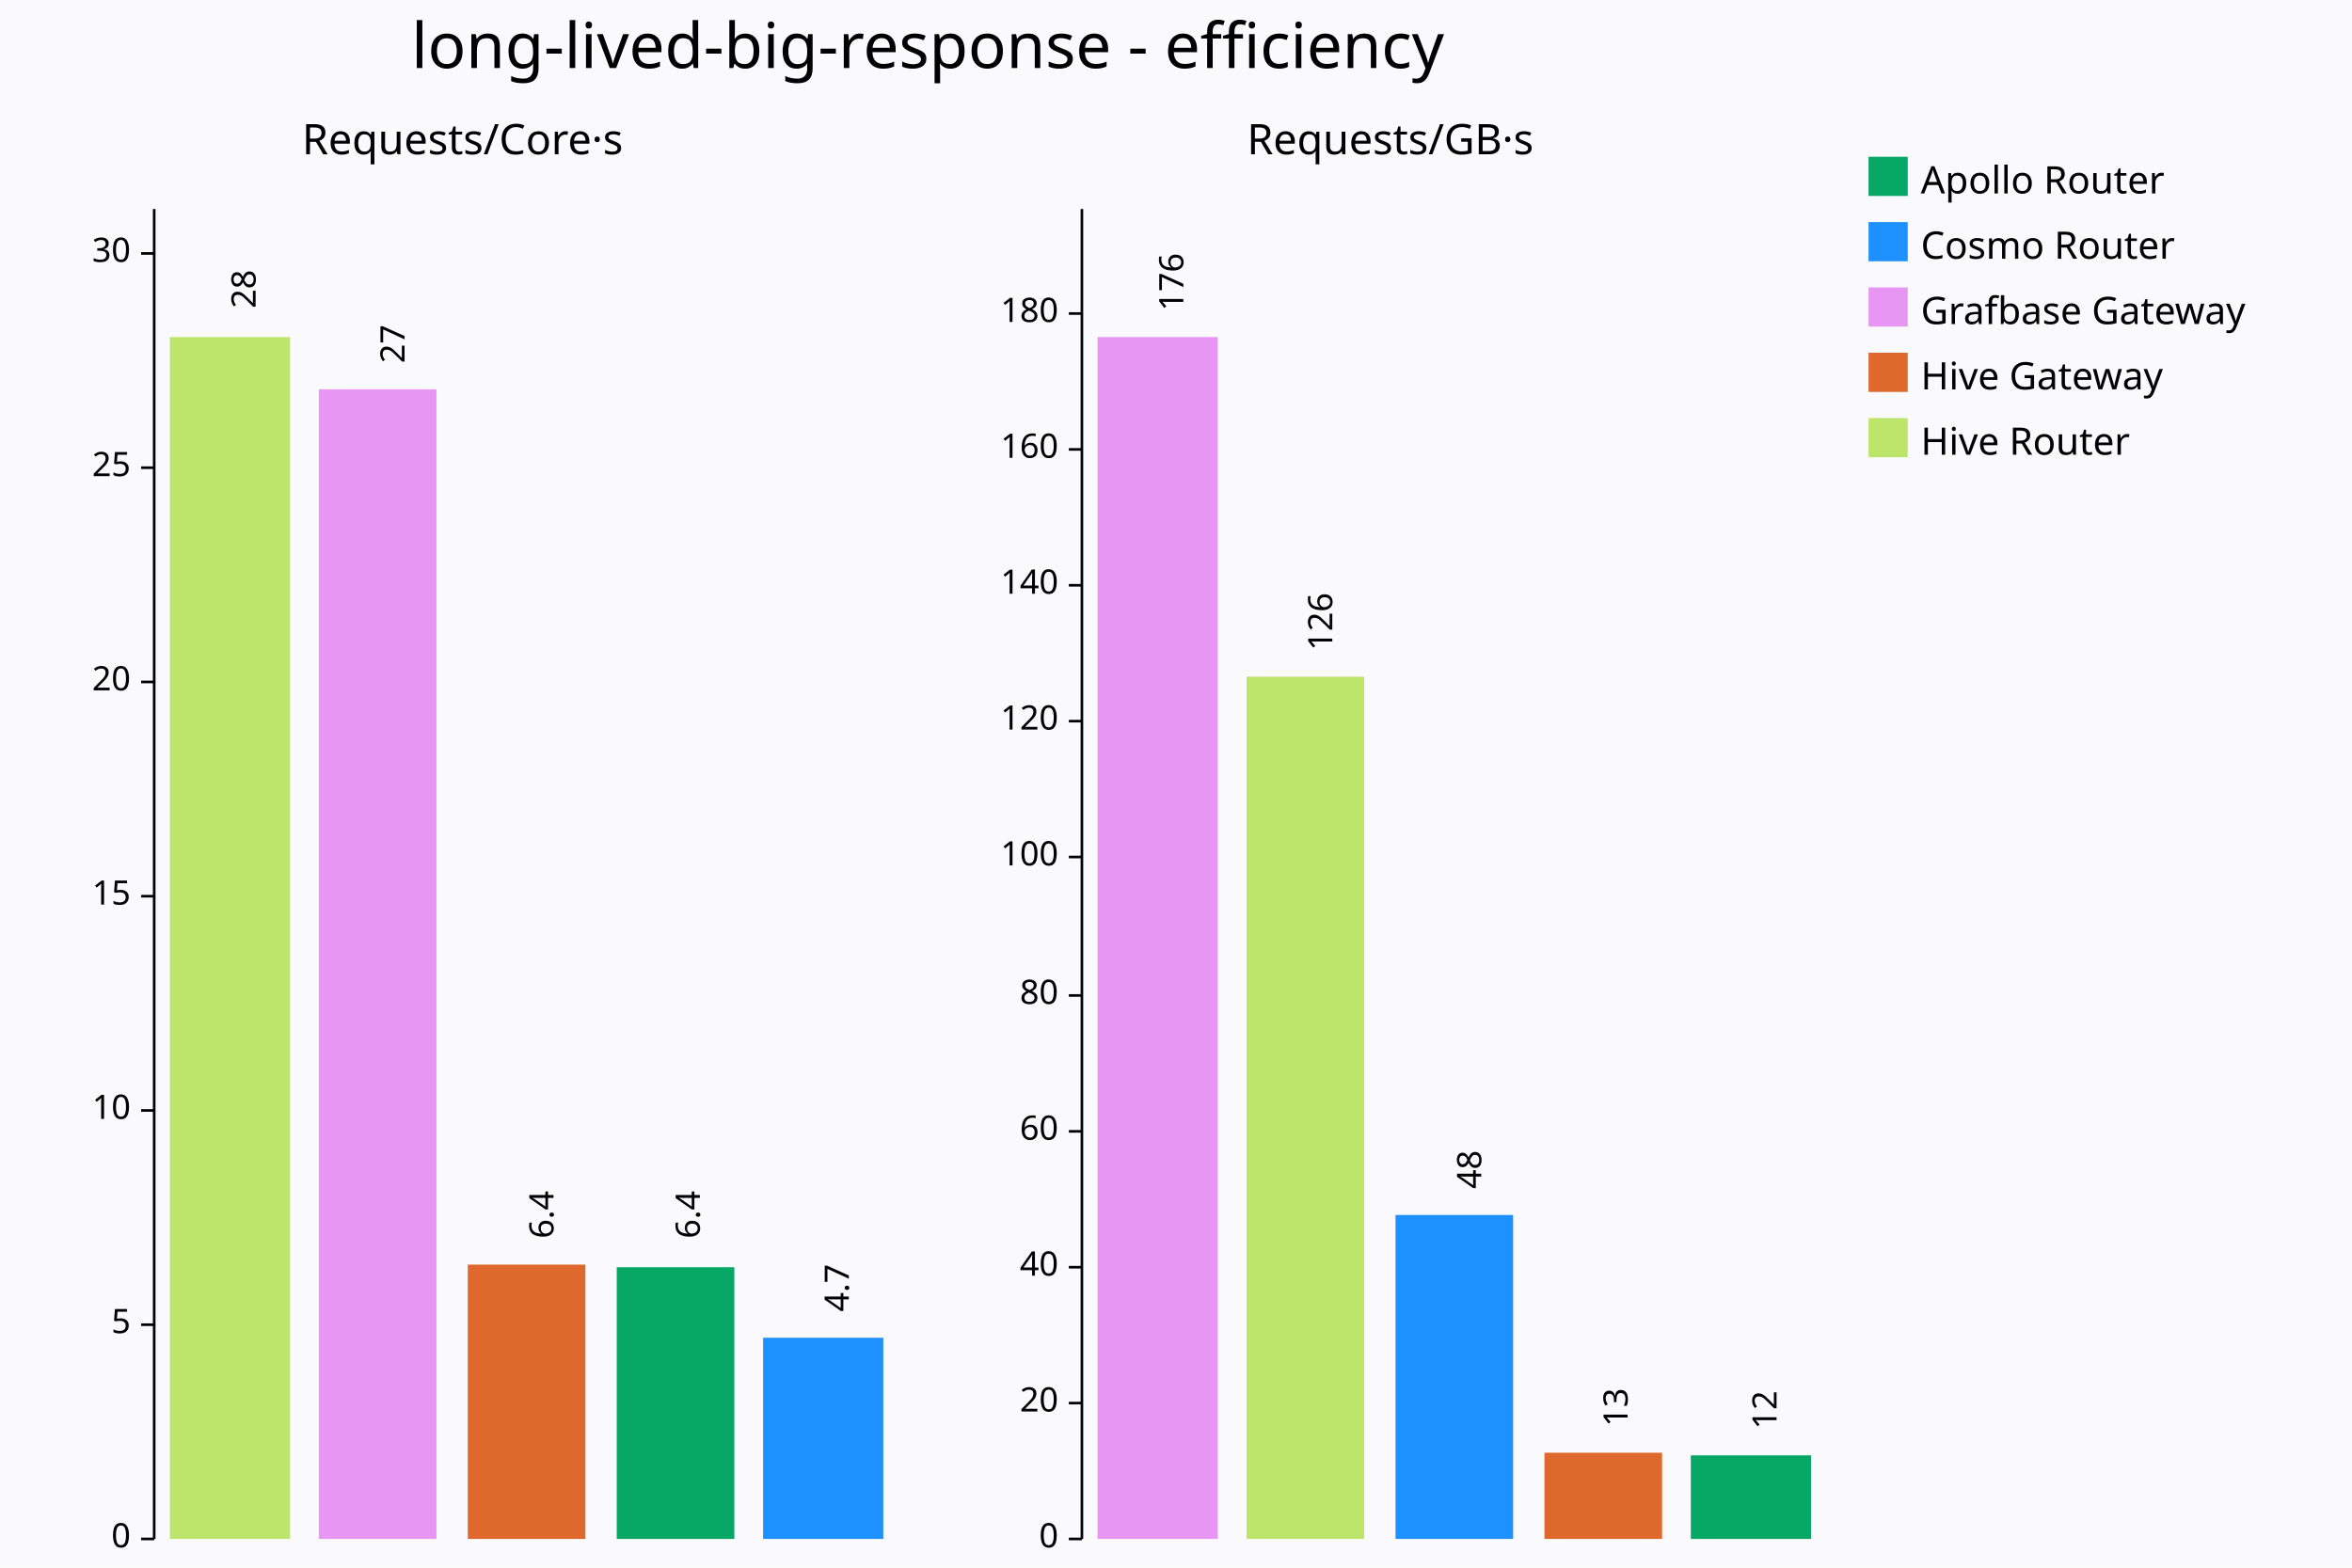
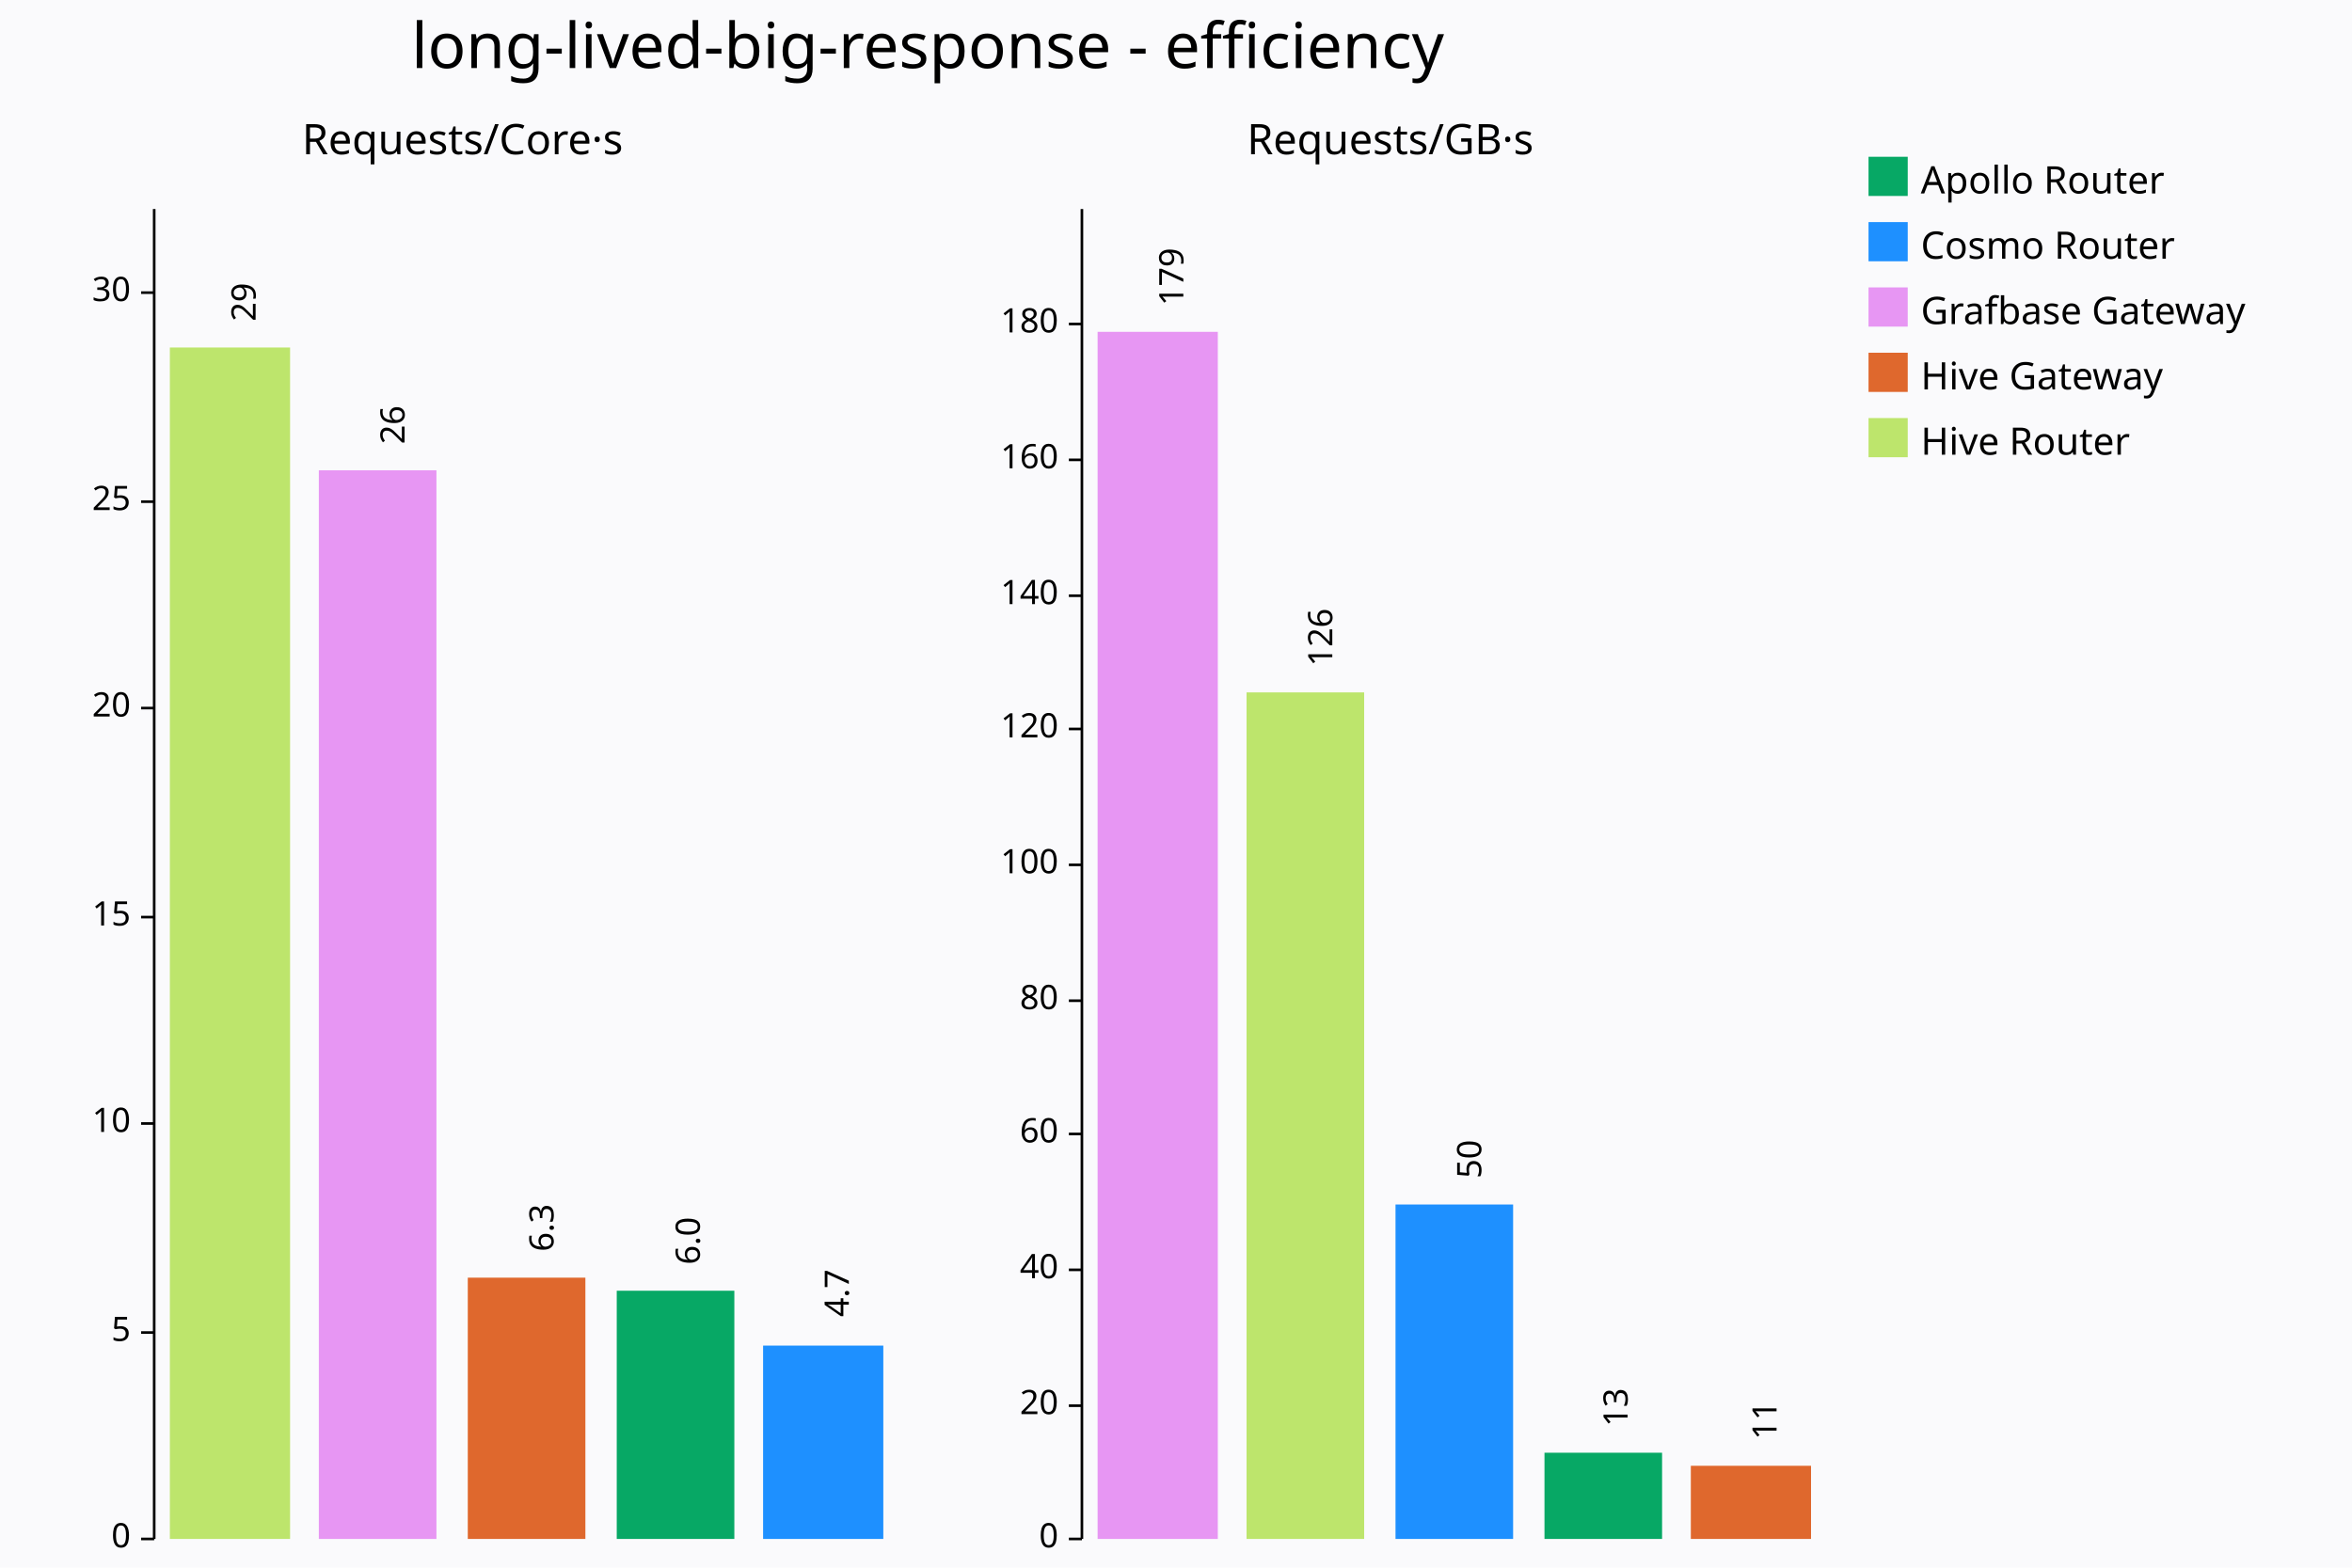
<svg xmlns="http://www.w3.org/2000/svg" width="900" height="600" viewBox="0 0 900 600">
  <rect x="0" y="0" width="900" height="600" opacity="1" fill="#FAFAFC" stroke="none" />
  <text x="355" y="20" dy="0.5ex" text-anchor="middle" font-family="sans-serif" font-size="24.194" opacity="1" fill="#000000">
long-lived-big-response - efficiency
</text>
  <text x="177" y="55" dy="0.5ex" text-anchor="middle" font-family="sans-serif" font-size="16.129" opacity="1" fill="#000000">
Requests/Core·s
</text>
  <polyline fill="none" opacity="1" stroke="#000000" stroke-width="1" points="59,80 59,589 " />
  <text x="50" y="589" dy="0.5ex" text-anchor="end" font-family="sans-serif" font-size="12.903" opacity="1" fill="#000000">
0
</text>
  <polyline fill="none" opacity="1" stroke="#000000" stroke-width="1" points="54,589 59,589 " />
-   <text x="50" y="507" dy="0.5ex" text-anchor="end" font-family="sans-serif" font-size="12.903" opacity="1" fill="#000000">
+   <text x="50" y="510" dy="0.5ex" text-anchor="end" font-family="sans-serif" font-size="12.903" opacity="1" fill="#000000">
5
</text>
-   <polyline fill="none" opacity="1" stroke="#000000" stroke-width="1" points="54,507 59,507 " />
-   <text x="50" y="425" dy="0.5ex" text-anchor="end" font-family="sans-serif" font-size="12.903" opacity="1" fill="#000000">
+   <polyline fill="none" opacity="1" stroke="#000000" stroke-width="1" points="54,510 59,510 " />
+   <text x="50" y="430" dy="0.5ex" text-anchor="end" font-family="sans-serif" font-size="12.903" opacity="1" fill="#000000">
10
</text>
-   <polyline fill="none" opacity="1" stroke="#000000" stroke-width="1" points="54,425 59,425 " />
-   <text x="50" y="343" dy="0.5ex" text-anchor="end" font-family="sans-serif" font-size="12.903" opacity="1" fill="#000000">
+   <polyline fill="none" opacity="1" stroke="#000000" stroke-width="1" points="54,430 59,430 " />
+   <text x="50" y="351" dy="0.5ex" text-anchor="end" font-family="sans-serif" font-size="12.903" opacity="1" fill="#000000">
15
</text>
-   <polyline fill="none" opacity="1" stroke="#000000" stroke-width="1" points="54,343 59,343 " />
-   <text x="50" y="261" dy="0.5ex" text-anchor="end" font-family="sans-serif" font-size="12.903" opacity="1" fill="#000000">
+   <polyline fill="none" opacity="1" stroke="#000000" stroke-width="1" points="54,351 59,351 " />
+   <text x="50" y="271" dy="0.5ex" text-anchor="end" font-family="sans-serif" font-size="12.903" opacity="1" fill="#000000">
20
</text>
-   <polyline fill="none" opacity="1" stroke="#000000" stroke-width="1" points="54,261 59,261 " />
-   <text x="50" y="179" dy="0.5ex" text-anchor="end" font-family="sans-serif" font-size="12.903" opacity="1" fill="#000000">
+   <polyline fill="none" opacity="1" stroke="#000000" stroke-width="1" points="54,271 59,271 " />
+   <text x="50" y="192" dy="0.5ex" text-anchor="end" font-family="sans-serif" font-size="12.903" opacity="1" fill="#000000">
25
</text>
-   <polyline fill="none" opacity="1" stroke="#000000" stroke-width="1" points="54,179 59,179 " />
-   <text x="50" y="97" dy="0.5ex" text-anchor="end" font-family="sans-serif" font-size="12.903" opacity="1" fill="#000000">
+   <polyline fill="none" opacity="1" stroke="#000000" stroke-width="1" points="54,192 59,192 " />
+   <text x="50" y="112" dy="0.5ex" text-anchor="end" font-family="sans-serif" font-size="12.903" opacity="1" fill="#000000">
30
</text>
-   <polyline fill="none" opacity="1" stroke="#000000" stroke-width="1" points="54,97 59,97 " />
-   <rect x="65" y="129" width="46" height="460" opacity="1" fill="#BDE56C" stroke="none" />
-   <text x="88" y="118" dy="0.76em" text-anchor="start" font-family="sans-serif" font-size="12.903" opacity="1" fill="#000000" transform="rotate(270, 88, 118)">
- 28
+   <polyline fill="none" opacity="1" stroke="#000000" stroke-width="1" points="54,112 59,112 " />
+   <rect x="65" y="133" width="46" height="456" opacity="1" fill="#BDE56C" stroke="none" />
+   <text x="88" y="123" dy="0.76em" text-anchor="start" font-family="sans-serif" font-size="12.903" opacity="1" fill="#000000" transform="rotate(270, 88, 123)">
+ 29
</text>
-   <rect x="122" y="149" width="45" height="440" opacity="1" fill="#E796F3" stroke="none" />
-   <text x="145" y="139" dy="0.76em" text-anchor="start" font-family="sans-serif" font-size="12.903" opacity="1" fill="#000000" transform="rotate(270, 145, 139)">
- 27
+   <rect x="122" y="180" width="45" height="409" opacity="1" fill="#E796F3" stroke="none" />
+   <text x="145" y="170" dy="0.76em" text-anchor="start" font-family="sans-serif" font-size="12.903" opacity="1" fill="#000000" transform="rotate(270, 145, 170)">
+ 26
</text>
-   <rect x="179" y="484" width="45" height="105" opacity="1" fill="#DF682D" stroke="none" />
-   <text x="202" y="474" dy="0.76em" text-anchor="start" font-family="sans-serif" font-size="12.903" opacity="1" fill="#000000" transform="rotate(270, 202, 474)">
- 6.4
+   <rect x="179" y="489" width="45" height="100" opacity="1" fill="#DF682D" stroke="none" />
+   <text x="202" y="479" dy="0.76em" text-anchor="start" font-family="sans-serif" font-size="12.903" opacity="1" fill="#000000" transform="rotate(270, 202, 479)">
+ 6.3
</text>
-   <rect x="236" y="485" width="45" height="104" opacity="1" fill="#07A865" stroke="none" />
-   <text x="258" y="474" dy="0.76em" text-anchor="start" font-family="sans-serif" font-size="12.903" opacity="1" fill="#000000" transform="rotate(270, 258, 474)">
- 6.4
+   <rect x="236" y="494" width="45" height="95" opacity="1" fill="#07A865" stroke="none" />
+   <text x="258" y="484" dy="0.76em" text-anchor="start" font-family="sans-serif" font-size="12.903" opacity="1" fill="#000000" transform="rotate(270, 258, 484)">
+ 6.0
</text>
-   <rect x="292" y="512" width="46" height="77" opacity="1" fill="#1E90FF" stroke="none" />
-   <text x="315" y="502" dy="0.76em" text-anchor="start" font-family="sans-serif" font-size="12.903" opacity="1" fill="#000000" transform="rotate(270, 315, 502)">
+   <rect x="292" y="515" width="46" height="74" opacity="1" fill="#1E90FF" stroke="none" />
+   <text x="315" y="504" dy="0.76em" text-anchor="start" font-family="sans-serif" font-size="12.903" opacity="1" fill="#000000" transform="rotate(270, 315, 504)">
4.7
</text>
  <text x="532" y="55" dy="0.5ex" text-anchor="middle" font-family="sans-serif" font-size="16.129" opacity="1" fill="#000000">
Requests/GB·s
</text>
  <polyline fill="none" opacity="1" stroke="#000000" stroke-width="1" points="414,80 414,589 " />
  <text x="405" y="589" dy="0.5ex" text-anchor="end" font-family="sans-serif" font-size="12.903" opacity="1" fill="#000000">
0
</text>
  <polyline fill="none" opacity="1" stroke="#000000" stroke-width="1" points="409,589 414,589 " />
-   <text x="405" y="537" dy="0.5ex" text-anchor="end" font-family="sans-serif" font-size="12.903" opacity="1" fill="#000000">
+   <text x="405" y="538" dy="0.5ex" text-anchor="end" font-family="sans-serif" font-size="12.903" opacity="1" fill="#000000">
20
</text>
-   <polyline fill="none" opacity="1" stroke="#000000" stroke-width="1" points="409,537 414,537 " />
-   <text x="405" y="485" dy="0.5ex" text-anchor="end" font-family="sans-serif" font-size="12.903" opacity="1" fill="#000000">
+   <polyline fill="none" opacity="1" stroke="#000000" stroke-width="1" points="409,538 414,538 " />
+   <text x="405" y="486" dy="0.5ex" text-anchor="end" font-family="sans-serif" font-size="12.903" opacity="1" fill="#000000">
40
</text>
-   <polyline fill="none" opacity="1" stroke="#000000" stroke-width="1" points="409,485 414,485 " />
-   <text x="405" y="433" dy="0.5ex" text-anchor="end" font-family="sans-serif" font-size="12.903" opacity="1" fill="#000000">
+   <polyline fill="none" opacity="1" stroke="#000000" stroke-width="1" points="409,486 414,486 " />
+   <text x="405" y="434" dy="0.5ex" text-anchor="end" font-family="sans-serif" font-size="12.903" opacity="1" fill="#000000">
60
</text>
-   <polyline fill="none" opacity="1" stroke="#000000" stroke-width="1" points="409,433 414,433 " />
-   <text x="405" y="381" dy="0.5ex" text-anchor="end" font-family="sans-serif" font-size="12.903" opacity="1" fill="#000000">
+   <polyline fill="none" opacity="1" stroke="#000000" stroke-width="1" points="409,434 414,434 " />
+   <text x="405" y="383" dy="0.5ex" text-anchor="end" font-family="sans-serif" font-size="12.903" opacity="1" fill="#000000">
80
</text>
-   <polyline fill="none" opacity="1" stroke="#000000" stroke-width="1" points="409,381 414,381 " />
-   <text x="405" y="328" dy="0.5ex" text-anchor="end" font-family="sans-serif" font-size="12.903" opacity="1" fill="#000000">
+   <polyline fill="none" opacity="1" stroke="#000000" stroke-width="1" points="409,383 414,383 " />
+   <text x="405" y="331" dy="0.5ex" text-anchor="end" font-family="sans-serif" font-size="12.903" opacity="1" fill="#000000">
100
</text>
-   <polyline fill="none" opacity="1" stroke="#000000" stroke-width="1" points="409,328 414,328 " />
-   <text x="405" y="276" dy="0.5ex" text-anchor="end" font-family="sans-serif" font-size="12.903" opacity="1" fill="#000000">
+   <polyline fill="none" opacity="1" stroke="#000000" stroke-width="1" points="409,331 414,331 " />
+   <text x="405" y="279" dy="0.5ex" text-anchor="end" font-family="sans-serif" font-size="12.903" opacity="1" fill="#000000">
120
</text>
-   <polyline fill="none" opacity="1" stroke="#000000" stroke-width="1" points="409,276 414,276 " />
-   <text x="405" y="224" dy="0.5ex" text-anchor="end" font-family="sans-serif" font-size="12.903" opacity="1" fill="#000000">
+   <polyline fill="none" opacity="1" stroke="#000000" stroke-width="1" points="409,279 414,279 " />
+   <text x="405" y="228" dy="0.5ex" text-anchor="end" font-family="sans-serif" font-size="12.903" opacity="1" fill="#000000">
140
</text>
-   <polyline fill="none" opacity="1" stroke="#000000" stroke-width="1" points="409,224 414,224 " />
-   <text x="405" y="172" dy="0.5ex" text-anchor="end" font-family="sans-serif" font-size="12.903" opacity="1" fill="#000000">
+   <polyline fill="none" opacity="1" stroke="#000000" stroke-width="1" points="409,228 414,228 " />
+   <text x="405" y="176" dy="0.5ex" text-anchor="end" font-family="sans-serif" font-size="12.903" opacity="1" fill="#000000">
160
</text>
-   <polyline fill="none" opacity="1" stroke="#000000" stroke-width="1" points="409,172 414,172 " />
-   <text x="405" y="120" dy="0.5ex" text-anchor="end" font-family="sans-serif" font-size="12.903" opacity="1" fill="#000000">
+   <polyline fill="none" opacity="1" stroke="#000000" stroke-width="1" points="409,176 414,176 " />
+   <text x="405" y="124" dy="0.5ex" text-anchor="end" font-family="sans-serif" font-size="12.903" opacity="1" fill="#000000">
180
</text>
-   <polyline fill="none" opacity="1" stroke="#000000" stroke-width="1" points="409,120 414,120 " />
-   <rect x="420" y="129" width="46" height="460" opacity="1" fill="#E796F3" stroke="none" />
-   <text x="443" y="119" dy="0.76em" text-anchor="start" font-family="sans-serif" font-size="12.903" opacity="1" fill="#000000" transform="rotate(270, 443, 119)">
- 176
+   <polyline fill="none" opacity="1" stroke="#000000" stroke-width="1" points="409,124 414,124 " />
+   <rect x="420" y="127" width="46" height="462" opacity="1" fill="#E796F3" stroke="none" />
+   <text x="443" y="117" dy="0.76em" text-anchor="start" font-family="sans-serif" font-size="12.903" opacity="1" fill="#000000" transform="rotate(270, 443, 117)">
+ 179
</text>
-   <rect x="477" y="259" width="45" height="330" opacity="1" fill="#BDE56C" stroke="none" />
-   <text x="500" y="249" dy="0.76em" text-anchor="start" font-family="sans-serif" font-size="12.903" opacity="1" fill="#000000" transform="rotate(270, 500, 249)">
+   <rect x="477" y="265" width="45" height="324" opacity="1" fill="#BDE56C" stroke="none" />
+   <text x="500" y="255" dy="0.76em" text-anchor="start" font-family="sans-serif" font-size="12.903" opacity="1" fill="#000000" transform="rotate(270, 500, 255)">
126
</text>
-   <rect x="534" y="465" width="45" height="124" opacity="1" fill="#1E90FF" stroke="none" />
-   <text x="557" y="455" dy="0.76em" text-anchor="start" font-family="sans-serif" font-size="12.903" opacity="1" fill="#000000" transform="rotate(270, 557, 455)">
- 48
+   <rect x="534" y="461" width="45" height="128" opacity="1" fill="#1E90FF" stroke="none" />
+   <text x="557" y="451" dy="0.76em" text-anchor="start" font-family="sans-serif" font-size="12.903" opacity="1" fill="#000000" transform="rotate(270, 557, 451)">
+ 50
</text>
-   <rect x="591" y="556" width="45" height="33" opacity="1" fill="#DF682D" stroke="none" />
+   <rect x="591" y="556" width="45" height="33" opacity="1" fill="#07A865" stroke="none" />
  <text x="613" y="546" dy="0.76em" text-anchor="start" font-family="sans-serif" font-size="12.903" opacity="1" fill="#000000" transform="rotate(270, 613, 546)">
13
</text>
-   <rect x="647" y="557" width="46" height="32" opacity="1" fill="#07A865" stroke="none" />
-   <text x="670" y="547" dy="0.76em" text-anchor="start" font-family="sans-serif" font-size="12.903" opacity="1" fill="#000000" transform="rotate(270, 670, 547)">
- 12
+   <rect x="647" y="561" width="46" height="28" opacity="1" fill="#DF682D" stroke="none" />
+   <text x="670" y="551" dy="0.76em" text-anchor="start" font-family="sans-serif" font-size="12.903" opacity="1" fill="#000000" transform="rotate(270, 670, 551)">
+ 11
</text>
  <rect x="715" y="60" width="15" height="15" opacity="1" fill="#07A865" stroke="none" />
  <text x="735" y="63" dy="0.76em" text-anchor="start" font-family="sans-serif" font-size="14.516" opacity="1" fill="#000000">
Apollo Router
</text>
  <rect x="715" y="85" width="15" height="15" opacity="1" fill="#1E90FF" stroke="none" />
  <text x="735" y="88" dy="0.76em" text-anchor="start" font-family="sans-serif" font-size="14.516" opacity="1" fill="#000000">
Cosmo Router
</text>
  <rect x="715" y="110" width="15" height="15" opacity="1" fill="#E796F3" stroke="none" />
  <text x="735" y="113" dy="0.76em" text-anchor="start" font-family="sans-serif" font-size="14.516" opacity="1" fill="#000000">
Grafbase Gateway
</text>
  <rect x="715" y="135" width="15" height="15" opacity="1" fill="#DF682D" stroke="none" />
  <text x="735" y="138" dy="0.76em" text-anchor="start" font-family="sans-serif" font-size="14.516" opacity="1" fill="#000000">
Hive Gateway
</text>
  <rect x="715" y="160" width="15" height="15" opacity="1" fill="#BDE56C" stroke="none" />
  <text x="735" y="163" dy="0.76em" text-anchor="start" font-family="sans-serif" font-size="14.516" opacity="1" fill="#000000">
Hive Router
</text>
</svg>
